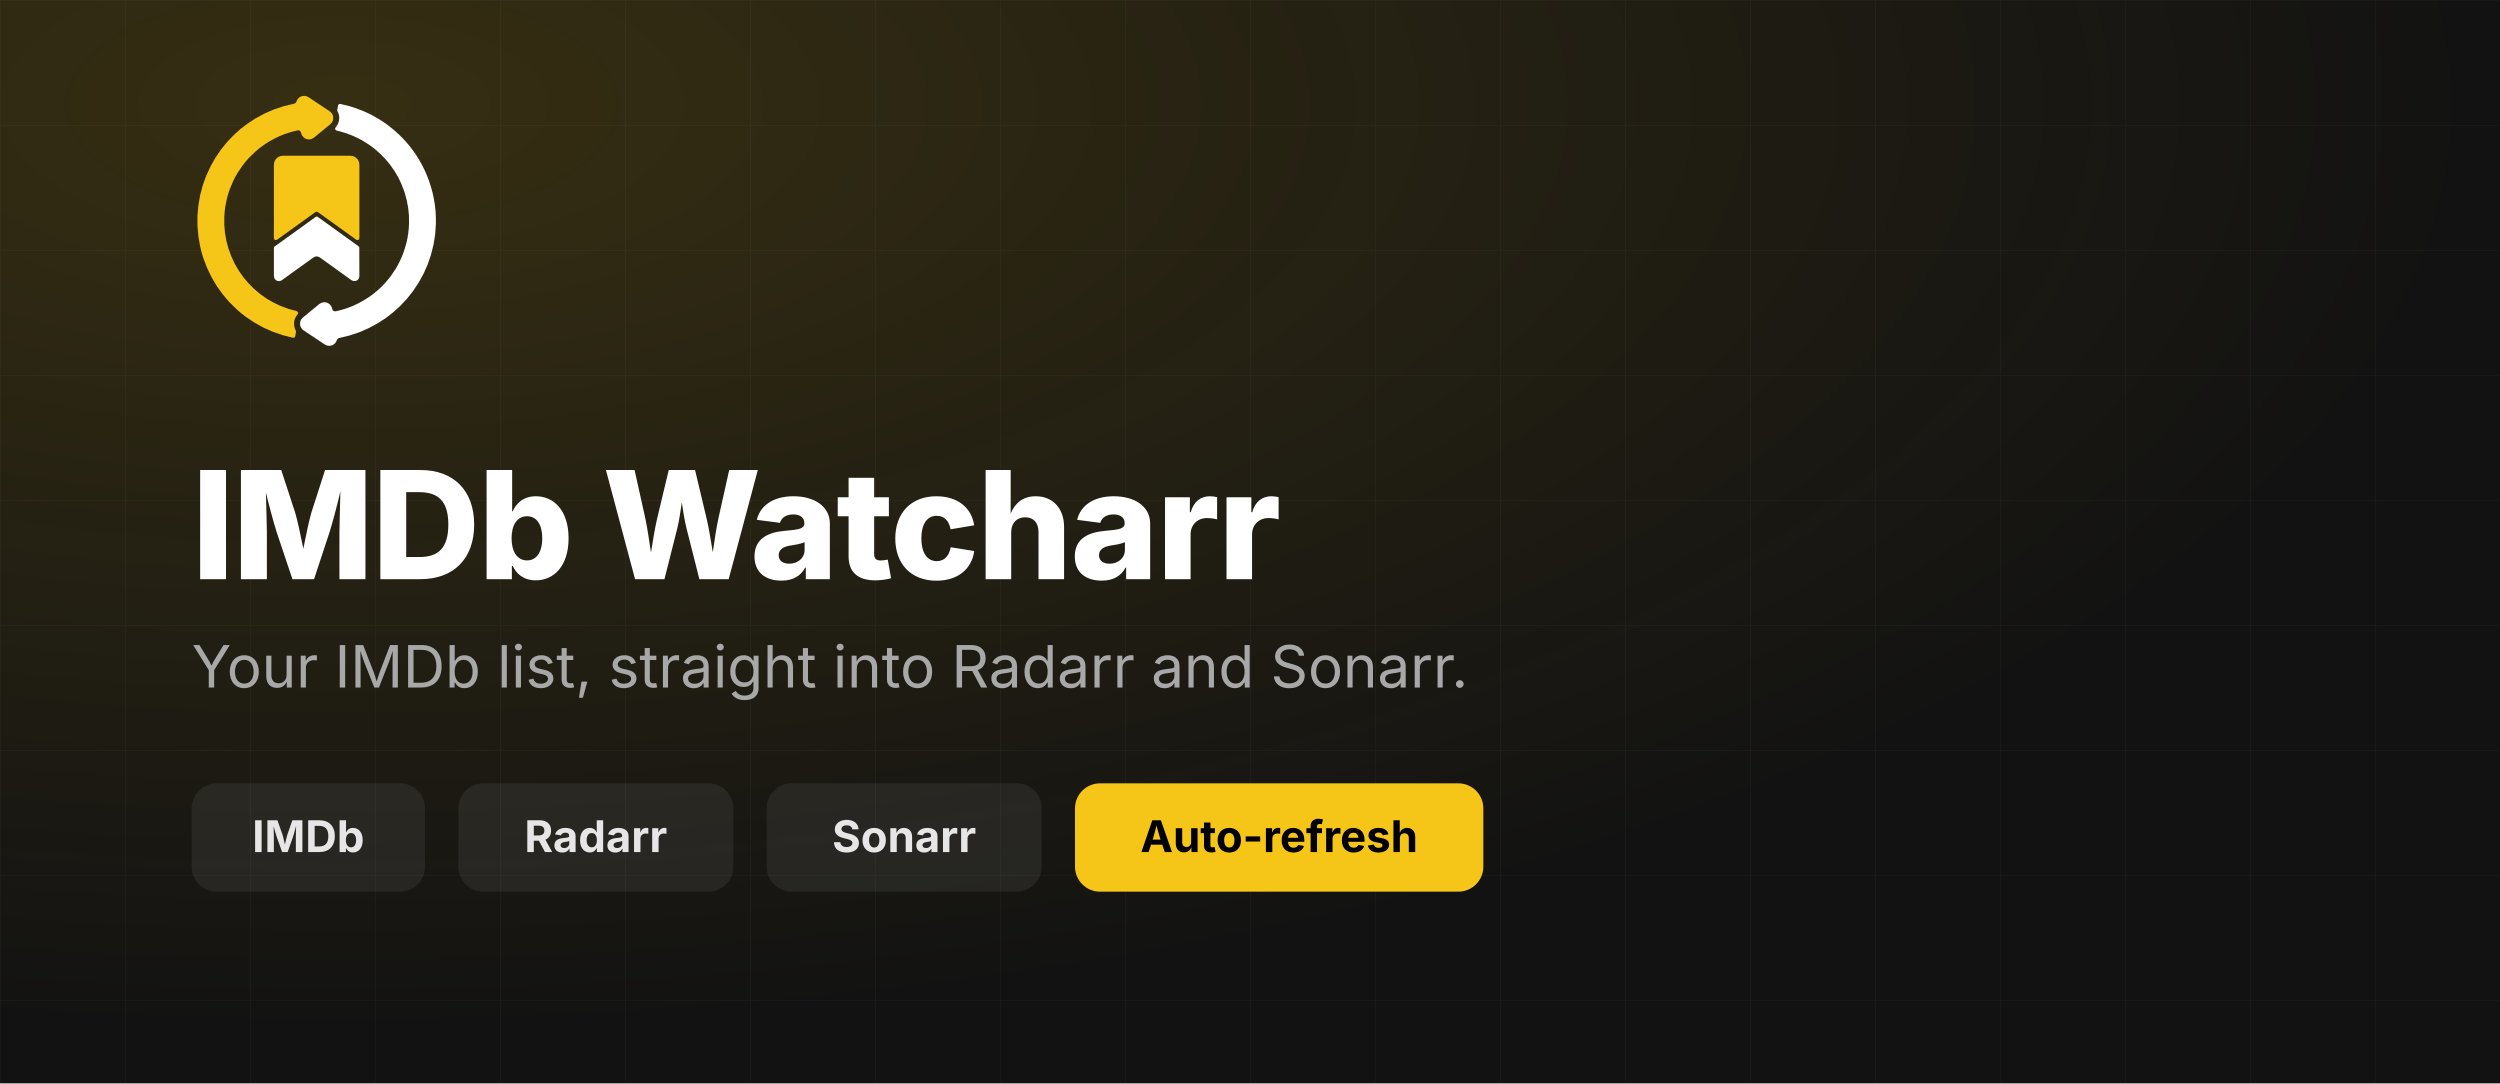
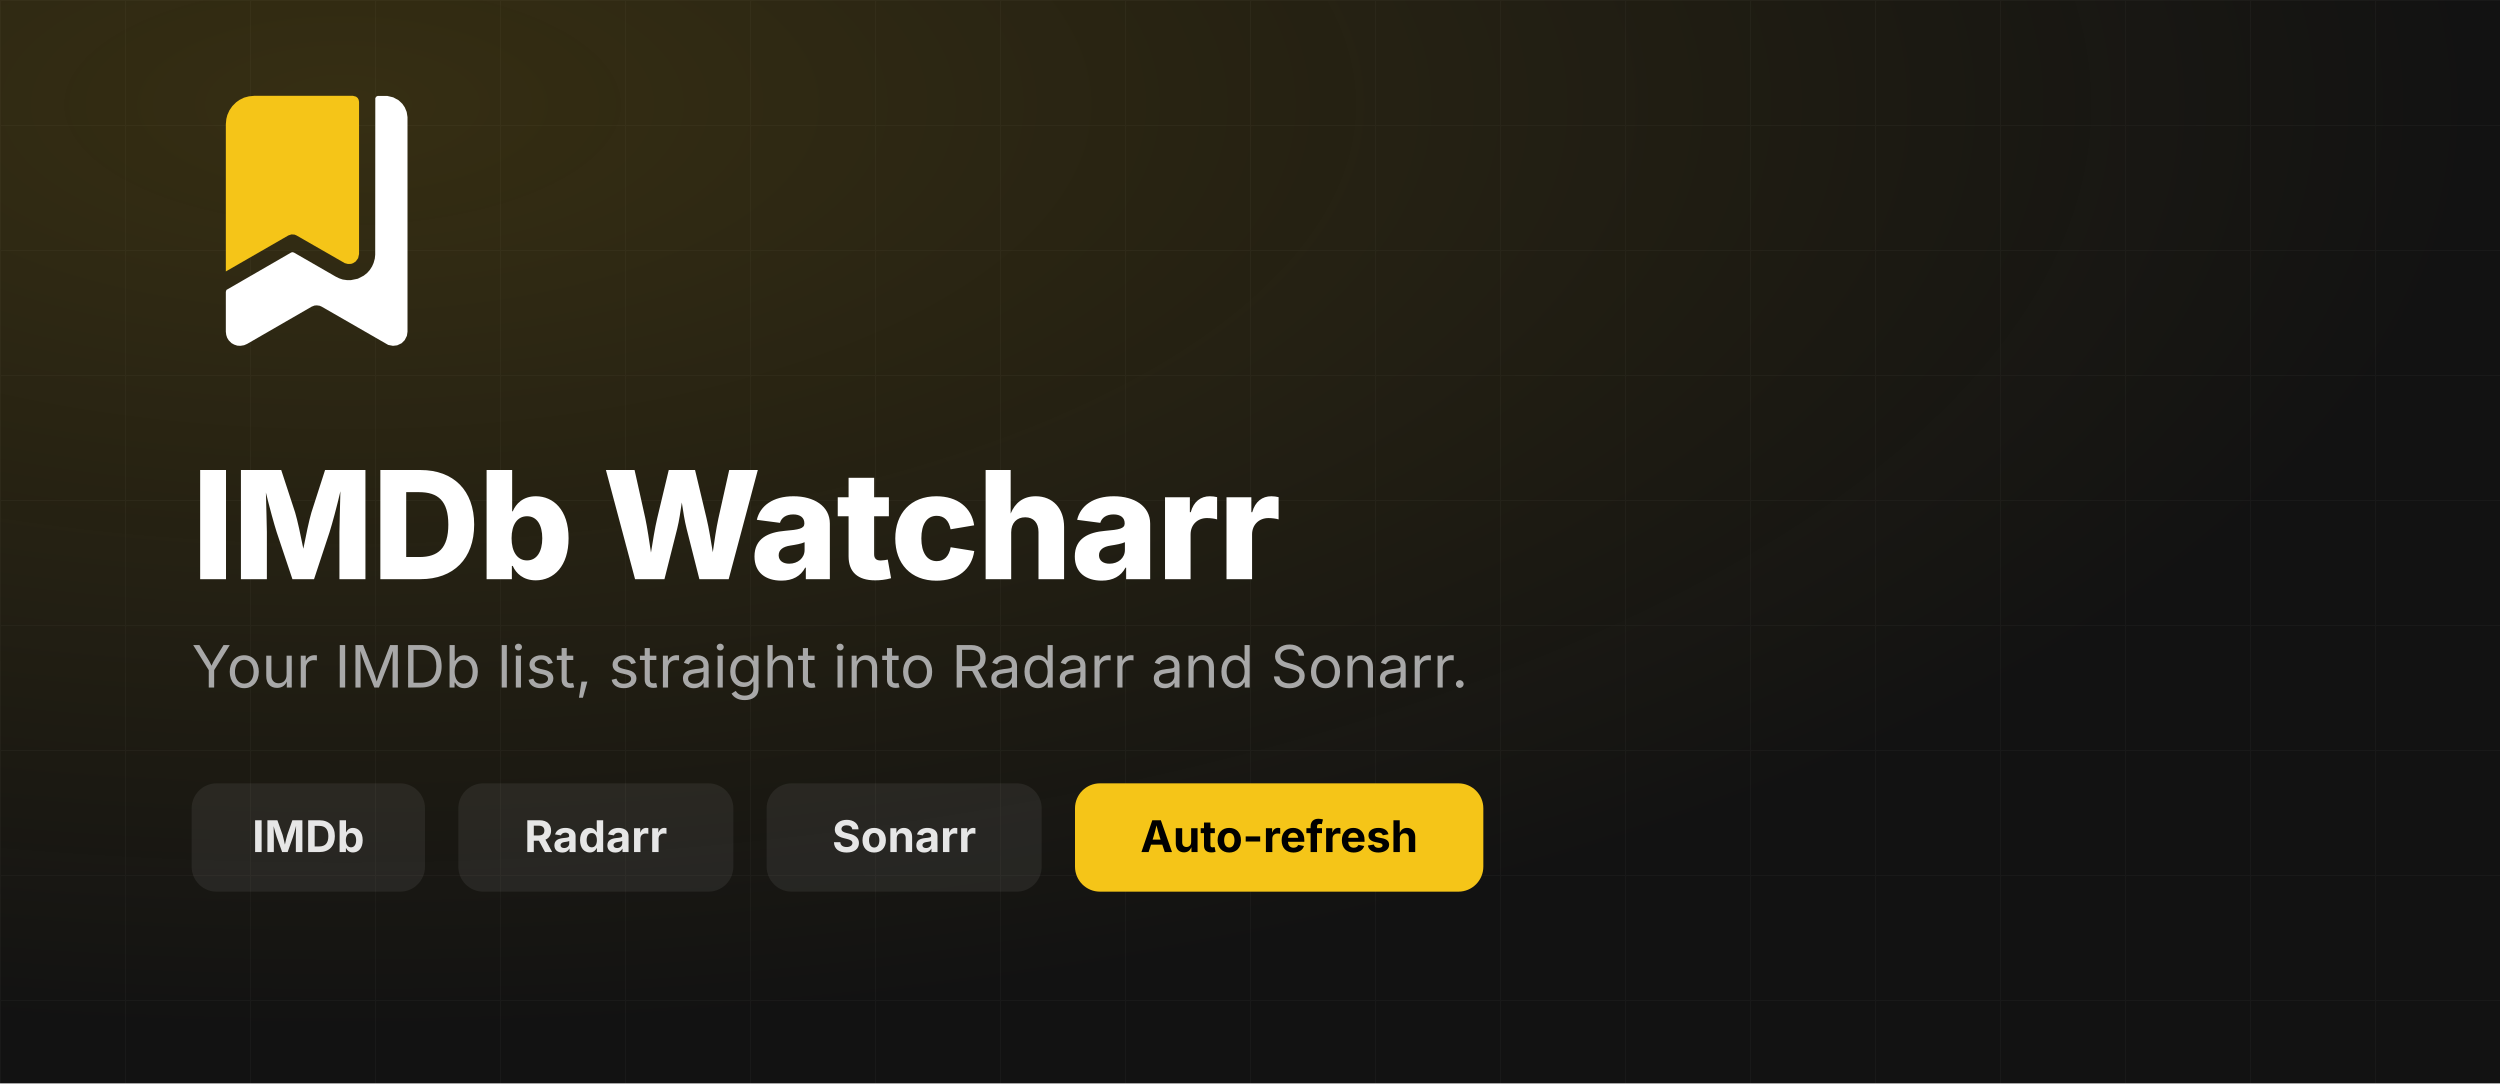
<svg xmlns="http://www.w3.org/2000/svg" width="1200" height="520" viewBox="0 0 1200 520" font-family="Inter, Segoe UI, Helvetica, Arial, sans-serif">
  <defs>
    <pattern id="grid" width="60" height="60" patternUnits="userSpaceOnUse">
      <path d="M60 0H0v60" fill="none" stroke="#ffffff" stroke-opacity="0.035" stroke-width="1" />
    </pattern>
    <radialGradient id="wash" cx="0.14" cy="0.1" r="0.85">
      <stop offset="0" stop-color="#f5c518" stop-opacity="0.16" />
      <stop offset="1" stop-color="#f5c518" stop-opacity="0" />
    </radialGradient>
  </defs>
  <rect width="1200" height="520" fill="#121212" />
  <rect width="1200" height="520" fill="url(#grid)" />
  <rect width="1200" height="520" fill="url(#wash)" />
-   <svg x="92" y="46" width="120" height="120" viewBox="260.55 260.5 503 503">
-     <path d="M464.3 747.2L465.9 747.2L467.3 746.6L468.4 745.5L469.0 744.0L470.6 734.3L468.4 729.1L467.2 725.0L466.5 719.7L466.7 715.8L467.5 711.5L468.9 707.7L470.9 703.9L474.6 698.8L474.8 697.2L474.2 695.4L472.1 693.7L456.1 689.4L439.3 683.2L424.7 676.2L412.0 668.9L398.8 659.6L386.3 649.1L374.9 637.6L364.5 625.3L355.1 611.9L347.0 597.9L340.2 583.2L334.6 567.9L330.4 552.2L327.6 536.3L326.2 520.1L326.2 503.9L326.9 494.2L328.0 484.5L331.5 467.0L334.1 457.6L337.2 448.4L344.1 431.9L348.5 423.2L353.4 414.8L363.5 400.0L369.5 392.4L375.9 385.2L388.8 372.7L397.5 365.4L408.0 357.8L417.6 351.7L427.6 346.3L437.8 341.4L448.4 337.2L459.2 333.7L471.7 330.4L475.5 329.9L477.3 330.4L478.8 331.3L480.2 333.2L481.6 338.0L483.1 340.9L486.1 344.3L488.9 346.3L491.8 347.5L495.1 348.2L498.3 348.1L502.4 347.1L506.8 344.5L539.7 317.4L542.9 313.8L544.3 311.2L545.1 308.3L545.4 303.4L544.8 300.4L543.7 297.7L540.8 293.7L538.3 291.6L495.6 263.2L491.4 261.2L487.0 260.5L482.0 261.2L479.3 262.3L476.7 264.0L473.4 267.6L470.3 274.1L468.0 275.9L445.9 281.3L426.0 287.9L406.8 296.3L388.4 306.3L372.7 316.6L359.3 326.8L345.3 339.4L332.3 352.9L319.1 369.2L308.5 384.8L298.2 403.0L289.5 422.1L283.1 439.8L277.7 460.0L274.1 480.7L272.2 501.5L272.2 522.4L274.1 543.3L277.7 563.9L280.2 574.1L283.7 586.1L291.1 605.7L300.1 624.6L310.7 642.7L322.9 659.8L336.5 675.7L351.4 690.3L359.3 697.2L369.2 704.9L386.6 716.6L404.9 726.8L424.0 735.3L443.8 742.1Z" fill="#F5C518" />
-     <path d="M552.5 321.0L549.4 325.2L549.2 327.1L550.0 329.0L551.2 330.0L569.5 335.1L586.1 341.4L602.2 349.3L617.3 358.7L629.1 367.5L640.0 377.1L650.2 387.6L659.6 398.8L668.9 412.1L677.0 426.1L683.2 439.3L688.9 454.5L693.2 470.2L696.2 486.1L697.7 500.7L697.9 516.9L697.4 526.6L696.4 536.3L694.9 545.9L692.9 555.4L687.9 572.6L684.4 581.7L680.6 590.6L676.2 599.3L671.5 607.8L661.5 622.7L655.5 630.3L649.1 637.7L642.4 644.7L635.3 651.3L626.5 658.6L617.3 665.3L606.4 672.2L596.4 677.7L586.2 682.6L575.6 686.8L564.8 690.3L552.3 693.6L548.5 694.1L546.7 693.6L545.2 692.7L543.8 690.8L542.4 686.0L540.9 683.1L537.9 679.7L535.1 677.7L532.2 676.5L528.9 675.8L525.7 675.9L521.6 676.9L517.2 679.5L484.3 706.6L481.1 710.2L479.7 712.8L478.9 715.7L478.6 720.6L479.2 723.6L480.3 726.3L483.2 730.3L485.7 732.4L528.4 760.8L532.6 762.8L537.0 763.5L542.0 762.8L544.7 761.7L547.3 760.0L550.6 756.4L553.7 749.9L556.0 748.1L578.1 742.7L598.0 736.1L617.2 727.7L635.6 717.7L651.4 707.4L666.2 695.9L680.2 683.2L693.1 669.5L706.1 653.1L717.7 635.6L727.7 617.2L735.3 600.0L742.1 580.2L747.2 559.9L750.5 539.2L751.9 518.3L751.9 505.8L751.3 493.2L750.0 480.7L748.0 468.3L745.4 456.0L742.1 443.9L738.2 431.9L733.7 420.2L728.6 408.7L723.9 399.3L717.7 388.4L711.0 377.8L703.7 367.6L695.9 357.7L687.5 348.3L678.7 339.4L666.3 328.2L653.1 317.8L639.2 308.5L622.9 299.1L607.7 291.9L592.1 285.8L576.1 280.7L559.3 276.7L557.0 277.2L555.4 278.9L553.4 288.9L553.5 290.5L555.6 294.9L557.0 300.0L557.5 304.4L557.1 309.9L556.1 313.7L554.5 317.6Z" fill="#ffffff" />
-     <path d="M509.7 494.3L511.8 493.6L514.3 494.3L591.9 550.1L593.4 550.7L594.8 550.7L596.3 550.0L597.2 549.1L598.0 546.7L598.0 399.2L597.5 394.9L596.1 391.1L594.0 387.7L591.1 384.9L587.9 382.9L584.5 381.6L579.7 381.0L444.3 381.0L440.1 381.5L436.3 382.8L432.9 384.9L429.9 387.9L427.9 391.1L426.6 394.5L426.0 399.3L426.0 546.7L426.8 549.1L427.9 550.1L429.4 550.7L431.0 550.6L432.3 550.0Z" fill="#F5C518" />
-     <path d="M426.0 623.0L427.1 627.8L429.3 630.7L430.4 631.6L433.4 633.0L436.9 633.3L438.4 633.1L441.4 631.8L505.8 585.5L510.0 583.7L513.6 583.6L518.2 585.5L582.1 631.5L586.3 633.2L590.8 633.0L594.2 631.2L596.5 628.5L597.2 627.2L598.0 623.4L597.8 565.2L596.3 563.2L514.4 504.2L512.7 503.5L510.8 503.6L426.8 564.1L426.0 566.5Z" fill="#ffffff" />
+   <svg x="92" y="46" width="120" height="120" viewBox="388.15 383 247.7 247.7">
+     <path d="M422.0 411.0L422.5 405.9L423.5 402.0L425.6 397.3L428.5 393.1L432.1 389.5L435.4 387.1L440.0 384.8L444.9 383.5L450.0 383.0L548.0 383.0L551.0 383.8L552.6 385.1L553.6 386.9L554.0 389.0L554.0 539.7L553.1 543.8L550.7 547.1L548.1 548.8L546.1 549.5L543.0 549.6L539.9 548.8L492.0 521.3L490.1 520.5L487.0 520.3L484.0 521.3L422.0 557.0Z" fill="#F5C518" />
+     <path d="M422.0 616.7L422.4 619.9L423.3 622.7L424.9 625.3L427.6 628.0L430.3 629.5L433.3 630.5L436.4 630.7L440.1 630.1L443.1 628.8L507.0 591.9L509.8 590.8L512.1 590.6L515.0 591.0L517.0 591.9L582.9 629.8L587.6 630.7L591.8 630.2L596.2 628.1L599.2 625.1L601.4 620.8L602.0 616.7L602.0 404.1L601.2 399.0L599.3 394.4L596.9 390.9L593.2 387.4L587.9 384.5L582.0 383.1L572.4 383.1L570.9 383.9L570.1 385.4L570.0 540.5L569.6 544.3L568.4 548.6L566.9 552.0L564.6 555.6L562.0 558.5L558.6 561.2L552.8 564.2L545.9 565.6L542.1 565.6L537.8 565.0L534.3 563.8L531.0 562.2L489.5 538.3L488.1 537.9L486.8 538.2L422.6 575.3L422.0 577.2Z" fill="#ffffff" />
  </svg>
  <text x="92" y="278" fill="#ffffff" font-size="72" font-weight="800" letter-spacing="-1">IMDb Watcharr</text>
  <text x="92" y="330" fill="#a8a8a8" font-size="28">Your IMDb list, straight into Radarr and Sonarr.</text>
  <g font-size="21" font-weight="700">
    <rect x="92" y="376" width="112" height="52" rx="12" fill="#ffffff" fill-opacity="0.07" />
    <text x="148" y="409" fill="#e6e6e6" text-anchor="middle">IMDb</text>
    <rect x="220" y="376" width="132" height="52" rx="12" fill="#ffffff" fill-opacity="0.07" />
    <text x="286" y="409" fill="#e6e6e6" text-anchor="middle">Radarr</text>
    <rect x="368" y="376" width="132" height="52" rx="12" fill="#ffffff" fill-opacity="0.07" />
    <text x="434" y="409" fill="#e6e6e6" text-anchor="middle">Sonarr</text>
    <rect x="516" y="376" width="196" height="52" rx="12" fill="#f5c518" />
    <text x="614" y="409" fill="#000000" text-anchor="middle">Auto-refresh</text>
  </g>
</svg>
